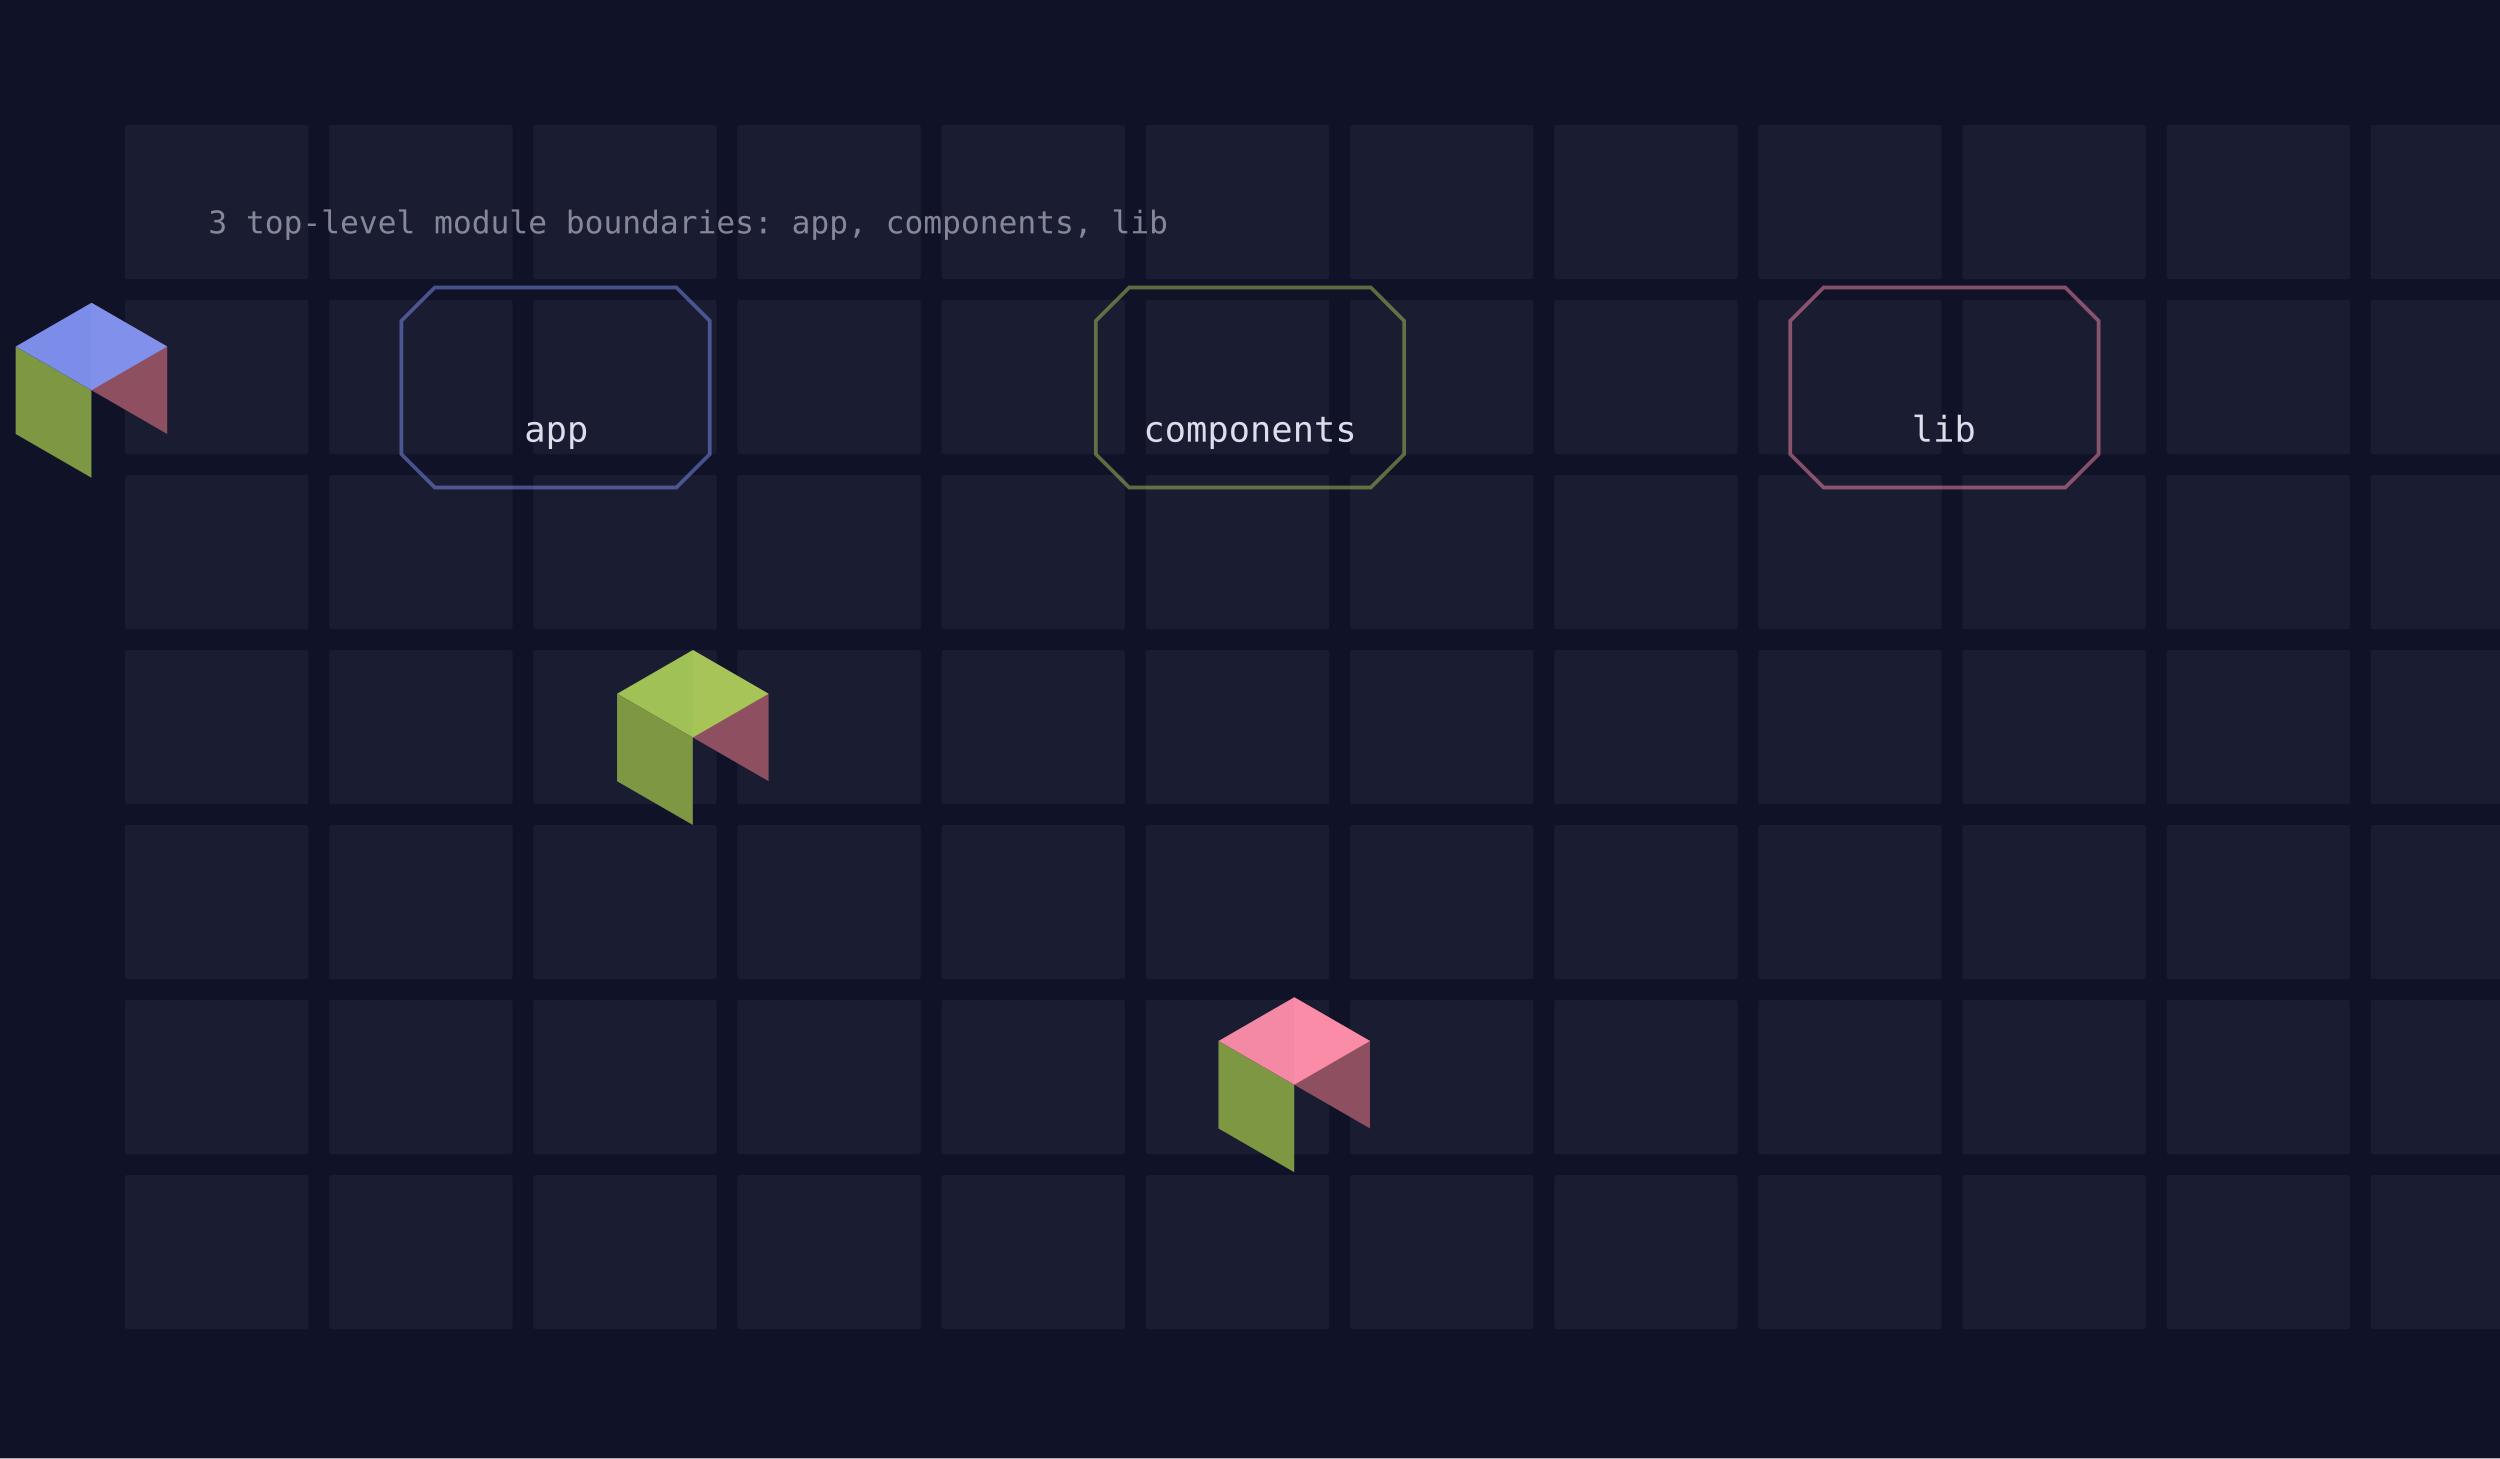
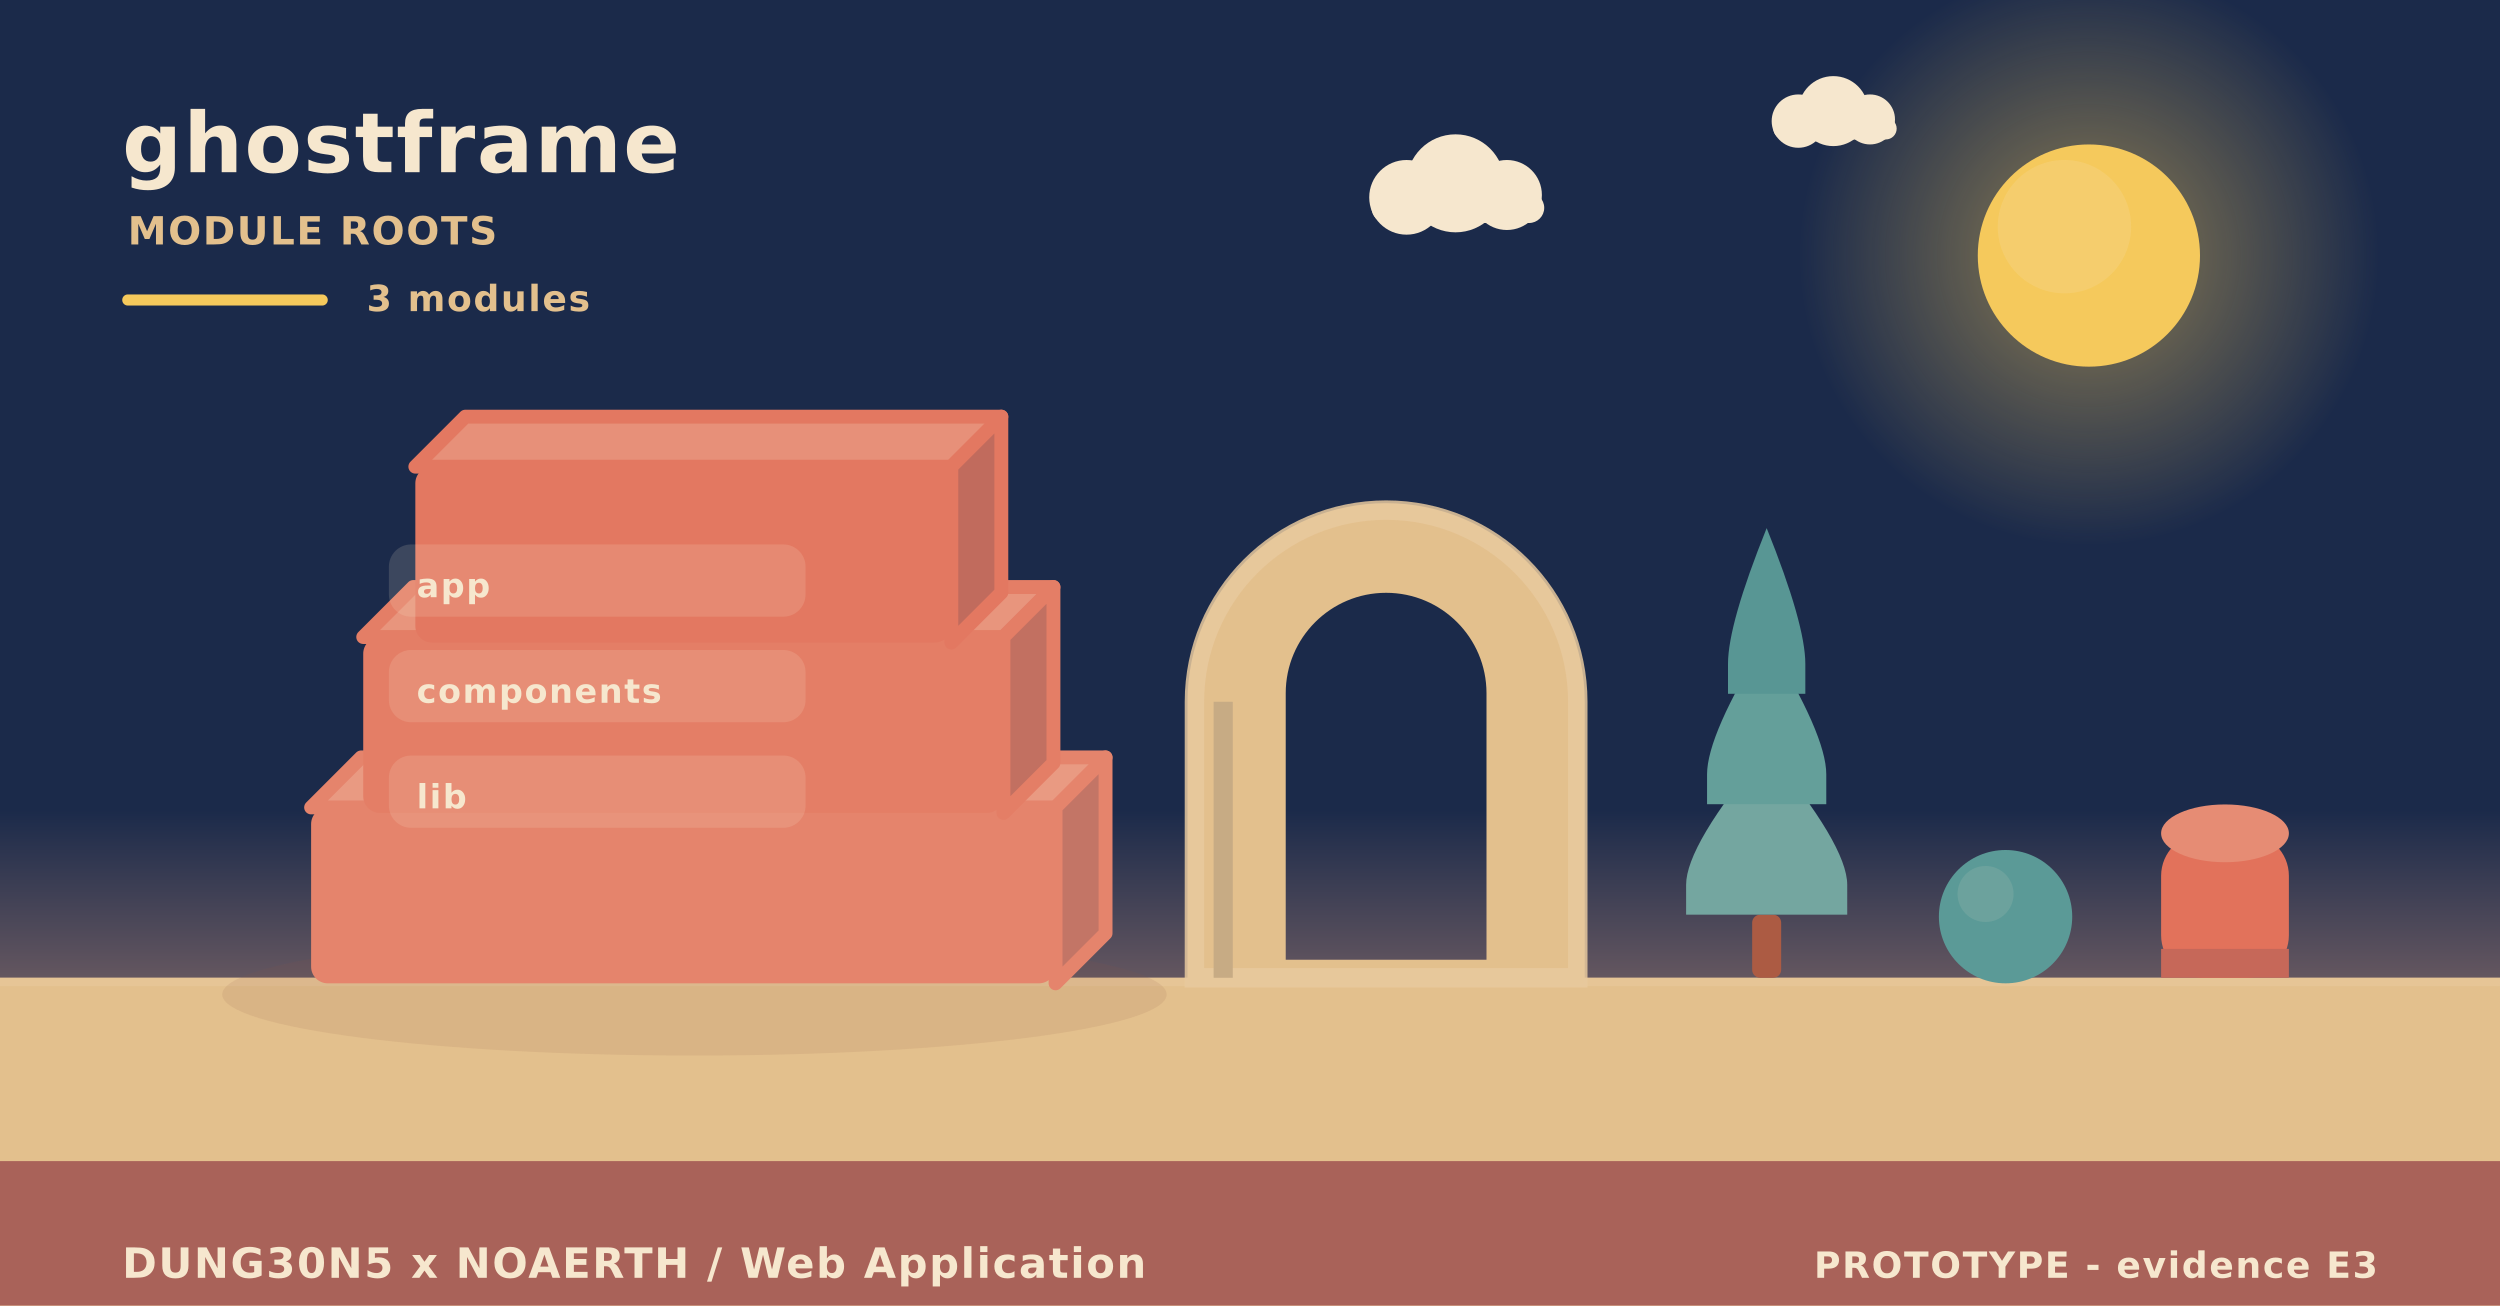
- <svg xmlns="http://www.w3.org/2000/svg" viewBox="0 0 1200 700" width="1200" height="700" role="img" aria-label="ghostframe architecture">
-   <rect width="1200" height="700" fill="#101228" />
-   <defs>
-     <linearGradient id="ga" x1="0" y1="0" x2="1" y2="1">
-       <stop offset="0%" stop-color="#8093f1" />
-       <stop offset="100%" stop-color="#a7c957" />
-     </linearGradient>
-   </defs>
-   <rect x="60.00" y="60.00" width="88.00" height="74.00" rx="1.20" fill="#f2f2ff" opacity="0.05" />
-   <rect x="158.00" y="60.00" width="88.00" height="74.00" rx="1.20" fill="#f2f2ff" opacity="0.05" />
-   <rect x="256.00" y="60.00" width="88.00" height="74.00" rx="1.20" fill="#f2f2ff" opacity="0.05" />
-   <rect x="354.00" y="60.00" width="88.00" height="74.00" rx="1.20" fill="#f2f2ff" opacity="0.05" />
-   <rect x="452.00" y="60.00" width="88.00" height="74.00" rx="1.20" fill="#f2f2ff" opacity="0.05" />
-   <rect x="550.00" y="60.00" width="88.00" height="74.00" rx="1.20" fill="#f2f2ff" opacity="0.05" />
-   <rect x="648.00" y="60.00" width="88.00" height="74.00" rx="1.20" fill="#f2f2ff" opacity="0.05" />
-   <rect x="746.00" y="60.00" width="88.00" height="74.00" rx="1.20" fill="#f2f2ff" opacity="0.05" />
-   <rect x="844.00" y="60.00" width="88.00" height="74.00" rx="1.20" fill="#f2f2ff" opacity="0.05" />
-   <rect x="942.00" y="60.00" width="88.00" height="74.00" rx="1.20" fill="#f2f2ff" opacity="0.05" />
-   <rect x="1040.00" y="60.00" width="88.00" height="74.00" rx="1.20" fill="#f2f2ff" opacity="0.05" />
-   <rect x="1138.00" y="60.00" width="88.00" height="74.00" rx="1.20" fill="#f2f2ff" opacity="0.05" />
-   <rect x="60.00" y="144.00" width="88.00" height="74.00" rx="1.20" fill="#f2f2ff" opacity="0.05" />
-   <rect x="158.00" y="144.00" width="88.00" height="74.00" rx="1.20" fill="#f2f2ff" opacity="0.05" />
-   <rect x="256.00" y="144.00" width="88.00" height="74.00" rx="1.20" fill="#f2f2ff" opacity="0.05" />
-   <rect x="354.00" y="144.00" width="88.00" height="74.00" rx="1.20" fill="#f2f2ff" opacity="0.05" />
-   <rect x="452.00" y="144.00" width="88.00" height="74.00" rx="1.20" fill="#f2f2ff" opacity="0.05" />
-   <rect x="550.00" y="144.00" width="88.00" height="74.00" rx="1.20" fill="#f2f2ff" opacity="0.05" />
-   <rect x="648.00" y="144.00" width="88.00" height="74.00" rx="1.20" fill="#f2f2ff" opacity="0.05" />
-   <rect x="746.00" y="144.00" width="88.00" height="74.00" rx="1.20" fill="#f2f2ff" opacity="0.05" />
-   <rect x="844.00" y="144.00" width="88.00" height="74.00" rx="1.20" fill="#f2f2ff" opacity="0.05" />
-   <rect x="942.00" y="144.00" width="88.00" height="74.00" rx="1.20" fill="#f2f2ff" opacity="0.05" />
-   <rect x="1040.00" y="144.00" width="88.00" height="74.00" rx="1.20" fill="#f2f2ff" opacity="0.05" />
-   <rect x="1138.00" y="144.00" width="88.00" height="74.00" rx="1.20" fill="#f2f2ff" opacity="0.05" />
-   <rect x="60.00" y="228.00" width="88.00" height="74.00" rx="1.20" fill="#f2f2ff" opacity="0.05" />
-   <rect x="158.00" y="228.00" width="88.00" height="74.00" rx="1.20" fill="#f2f2ff" opacity="0.05" />
-   <rect x="256.00" y="228.00" width="88.00" height="74.00" rx="1.20" fill="#f2f2ff" opacity="0.05" />
-   <rect x="354.00" y="228.00" width="88.00" height="74.00" rx="1.20" fill="#f2f2ff" opacity="0.05" />
-   <rect x="452.00" y="228.00" width="88.00" height="74.00" rx="1.20" fill="#f2f2ff" opacity="0.05" />
-   <rect x="550.00" y="228.00" width="88.00" height="74.00" rx="1.20" fill="#f2f2ff" opacity="0.05" />
-   <rect x="648.00" y="228.00" width="88.00" height="74.00" rx="1.20" fill="#f2f2ff" opacity="0.05" />
-   <rect x="746.00" y="228.00" width="88.00" height="74.00" rx="1.20" fill="#f2f2ff" opacity="0.05" />
-   <rect x="844.00" y="228.00" width="88.00" height="74.00" rx="1.20" fill="#f2f2ff" opacity="0.05" />
-   <rect x="942.00" y="228.00" width="88.00" height="74.00" rx="1.20" fill="#f2f2ff" opacity="0.05" />
-   <rect x="1040.00" y="228.00" width="88.00" height="74.00" rx="1.20" fill="#f2f2ff" opacity="0.05" />
-   <rect x="1138.00" y="228.00" width="88.00" height="74.00" rx="1.20" fill="#f2f2ff" opacity="0.05" />
-   <rect x="60.00" y="312.00" width="88.00" height="74.00" rx="1.20" fill="#f2f2ff" opacity="0.05" />
-   <rect x="158.00" y="312.00" width="88.00" height="74.00" rx="1.20" fill="#f2f2ff" opacity="0.05" />
-   <rect x="256.00" y="312.00" width="88.00" height="74.00" rx="1.20" fill="#f2f2ff" opacity="0.05" />
-   <rect x="354.00" y="312.00" width="88.00" height="74.00" rx="1.20" fill="#f2f2ff" opacity="0.05" />
-   <rect x="452.00" y="312.00" width="88.00" height="74.00" rx="1.20" fill="#f2f2ff" opacity="0.05" />
-   <rect x="550.00" y="312.00" width="88.00" height="74.00" rx="1.20" fill="#f2f2ff" opacity="0.05" />
-   <rect x="648.00" y="312.00" width="88.00" height="74.00" rx="1.20" fill="#f2f2ff" opacity="0.05" />
-   <rect x="746.00" y="312.00" width="88.00" height="74.00" rx="1.20" fill="#f2f2ff" opacity="0.05" />
-   <rect x="844.00" y="312.00" width="88.00" height="74.00" rx="1.20" fill="#f2f2ff" opacity="0.05" />
-   <rect x="942.00" y="312.00" width="88.00" height="74.00" rx="1.20" fill="#f2f2ff" opacity="0.05" />
-   <rect x="1040.00" y="312.00" width="88.00" height="74.00" rx="1.20" fill="#f2f2ff" opacity="0.05" />
-   <rect x="1138.00" y="312.00" width="88.00" height="74.00" rx="1.20" fill="#f2f2ff" opacity="0.05" />
-   <rect x="60.00" y="396.00" width="88.00" height="74.00" rx="1.20" fill="#f2f2ff" opacity="0.05" />
-   <rect x="158.00" y="396.00" width="88.00" height="74.00" rx="1.20" fill="#f2f2ff" opacity="0.05" />
-   <rect x="256.00" y="396.00" width="88.00" height="74.00" rx="1.20" fill="#f2f2ff" opacity="0.05" />
-   <rect x="354.00" y="396.00" width="88.00" height="74.00" rx="1.20" fill="#f2f2ff" opacity="0.05" />
-   <rect x="452.00" y="396.00" width="88.00" height="74.00" rx="1.20" fill="#f2f2ff" opacity="0.05" />
-   <rect x="550.00" y="396.00" width="88.00" height="74.00" rx="1.20" fill="#f2f2ff" opacity="0.05" />
-   <rect x="648.00" y="396.00" width="88.00" height="74.00" rx="1.20" fill="#f2f2ff" opacity="0.05" />
-   <rect x="746.00" y="396.00" width="88.00" height="74.00" rx="1.20" fill="#f2f2ff" opacity="0.05" />
-   <rect x="844.00" y="396.00" width="88.00" height="74.00" rx="1.20" fill="#f2f2ff" opacity="0.05" />
-   <rect x="942.00" y="396.00" width="88.00" height="74.00" rx="1.20" fill="#f2f2ff" opacity="0.05" />
-   <rect x="1040.00" y="396.00" width="88.00" height="74.00" rx="1.20" fill="#f2f2ff" opacity="0.05" />
-   <rect x="1138.00" y="396.00" width="88.00" height="74.00" rx="1.20" fill="#f2f2ff" opacity="0.05" />
-   <rect x="60.00" y="480.00" width="88.00" height="74.00" rx="1.20" fill="#f2f2ff" opacity="0.05" />
-   <rect x="158.00" y="480.00" width="88.00" height="74.00" rx="1.20" fill="#f2f2ff" opacity="0.05" />
-   <rect x="256.00" y="480.00" width="88.00" height="74.00" rx="1.20" fill="#f2f2ff" opacity="0.05" />
-   <rect x="354.00" y="480.00" width="88.00" height="74.00" rx="1.20" fill="#f2f2ff" opacity="0.05" />
-   <rect x="452.00" y="480.00" width="88.00" height="74.00" rx="1.20" fill="#f2f2ff" opacity="0.05" />
-   <rect x="550.00" y="480.00" width="88.00" height="74.00" rx="1.20" fill="#f2f2ff" opacity="0.05" />
-   <rect x="648.00" y="480.00" width="88.00" height="74.00" rx="1.20" fill="#f2f2ff" opacity="0.05" />
-   <rect x="746.00" y="480.00" width="88.00" height="74.00" rx="1.20" fill="#f2f2ff" opacity="0.05" />
-   <rect x="844.00" y="480.00" width="88.00" height="74.00" rx="1.20" fill="#f2f2ff" opacity="0.05" />
-   <rect x="942.00" y="480.00" width="88.00" height="74.00" rx="1.20" fill="#f2f2ff" opacity="0.05" />
-   <rect x="1040.00" y="480.00" width="88.00" height="74.00" rx="1.20" fill="#f2f2ff" opacity="0.05" />
-   <rect x="1138.00" y="480.00" width="88.00" height="74.00" rx="1.20" fill="#f2f2ff" opacity="0.05" />
-   <rect x="60.00" y="564.00" width="88.00" height="74.00" rx="1.20" fill="#f2f2ff" opacity="0.05" />
-   <rect x="158.00" y="564.00" width="88.00" height="74.00" rx="1.20" fill="#f2f2ff" opacity="0.05" />
-   <rect x="256.00" y="564.00" width="88.00" height="74.00" rx="1.20" fill="#f2f2ff" opacity="0.05" />
-   <rect x="354.00" y="564.00" width="88.00" height="74.00" rx="1.20" fill="#f2f2ff" opacity="0.05" />
-   <rect x="452.00" y="564.00" width="88.00" height="74.00" rx="1.20" fill="#f2f2ff" opacity="0.05" />
-   <rect x="550.00" y="564.00" width="88.00" height="74.00" rx="1.20" fill="#f2f2ff" opacity="0.05" />
-   <rect x="648.00" y="564.00" width="88.00" height="74.00" rx="1.20" fill="#f2f2ff" opacity="0.05" />
-   <rect x="746.00" y="564.00" width="88.00" height="74.00" rx="1.20" fill="#f2f2ff" opacity="0.05" />
-   <rect x="844.00" y="564.00" width="88.00" height="74.00" rx="1.20" fill="#f2f2ff" opacity="0.05" />
-   <rect x="942.00" y="564.00" width="88.00" height="74.00" rx="1.20" fill="#f2f2ff" opacity="0.05" />
-   <rect x="1040.00" y="564.00" width="88.00" height="74.00" rx="1.20" fill="#f2f2ff" opacity="0.05" />
-   <rect x="1138.00" y="564.00" width="88.00" height="74.00" rx="1.20" fill="#f2f2ff" opacity="0.05" />
-   <path d="M208.67,138.00 H324.67 L340.67,154.00 V218.00 L324.67,234.00 H208.67 L192.67,218.00 V154.00 Z" fill="none" stroke="rgba(128,147,241,0.550)" stroke-width="1.80" opacity="0.90" />
-   <polygon points="43.88,187.33 80.25,208.33 80.25,166.33 43.88,145.33" fill="#945363" opacity="0.95" />
-   <polygon points="7.51,208.33 43.88,229.33 43.88,187.33 7.51,166.33" fill="#829d44" opacity="0.95" />
-   <polygon points="43.88,145.33 80.25,166.33 43.88,187.33 7.51,166.33" fill="#8093f1" opacity="0.95" />
-   <text x="267" y="212" font-family="ui-monospace,Menlo,monospace" font-size="17" fill="rgba(242,242,255,0.900)" text-anchor="middle">app</text>
-   <path d="M542.00,138.00 H658.00 L674.00,154.00 V218.00 L658.00,234.00 H542.00 L526.00,218.00 V154.00 Z" fill="none" stroke="rgba(167,201,87,0.550)" stroke-width="1.80" opacity="0.90" />
-   <polygon points="332.55,354.00 368.93,375.00 368.93,333.00 332.55,312.00" fill="#945363" opacity="0.95" />
-   <polygon points="296.18,375.00 332.55,396.00 332.55,354.00 296.18,333.00" fill="#829d44" opacity="0.95" />
-   <polygon points="332.55,312.00 368.93,333.00 332.55,354.00 296.18,333.00" fill="#a7c957" opacity="0.95" />
-   <text x="600" y="212" font-family="ui-monospace,Menlo,monospace" font-size="17" fill="rgba(242,242,255,0.900)" text-anchor="middle">components</text>
-   <path d="M875.33,138.00 H991.33 L1007.33,154.00 V218.00 L991.33,234.00 H875.33 L859.33,218.00 V154.00 Z" fill="none" stroke="rgba(255,143,171,0.550)" stroke-width="1.80" opacity="0.90" />
-   <polygon points="621.23,520.67 657.60,541.67 657.60,499.67 621.23,478.67" fill="#945363" opacity="0.95" />
-   <polygon points="584.86,541.67 621.23,562.67 621.23,520.67 584.86,499.67" fill="#829d44" opacity="0.95" />
-   <polygon points="621.23,478.67 657.60,499.67 621.23,520.67 584.86,499.67" fill="#ff8fab" opacity="0.95" />
-   <text x="933" y="212" font-family="ui-monospace,Menlo,monospace" font-size="17" fill="rgba(242,242,255,0.900)" text-anchor="middle">lib</text>
-   <text x="100" y="112" font-family="ui-monospace,Menlo,monospace" font-size="15" fill="rgba(242,242,255,0.500)">3 top-level module boundaries: app, components, lib</text>
+ <svg xmlns="http://www.w3.org/2000/svg" width="900" height="470" viewBox="0 0 900 470" role="img" aria-label="ghostframe - how it is built">
+   <linearGradient id="skya" x1="0" y1="0" x2="0" y2="1">
+     <stop offset="0" stop-color="#1b2a4a" />
+     <stop offset="0.62" stop-color="#1b2a4a" />
+     <stop offset="1" stop-color="#f3ad8a" />
+   </linearGradient>
+   <rect width="900" height="470" fill="url(#skya)" />
+   <radialGradient id="suna">
+     <stop offset="0.35" stop-color="#f5c95c" stop-opacity="0.34" />
+     <stop offset="1" stop-color="#f5c95c" stop-opacity="0" />
+   </radialGradient>
+   <circle cx="752" cy="92" r="104" fill="url(#suna)" />
+   <circle cx="752" cy="92" r="40" fill="#f5c95c" />
+   <circle cx="743.2" cy="81.6" r="24" fill="#f5d27e" opacity="0.5" />
+   <g>
+     <circle cx="524" cy="66" r="17.64" fill="#f6e7ce" />
+     <circle cx="506.36" cy="71.04" r="13.44" fill="#f6e7ce" />
+     <circle cx="542.48" cy="70.2" r="12.6" fill="#f6e7ce" />
+     <rect x="493.76" y="69.36" width="62.16" height="10.92" rx="5.46" fill="#f6e7ce" />
+   </g>
+   <g>
+     <circle cx="660" cy="40" r="12.6" fill="#f6e7ce" />
+     <circle cx="647.4" cy="43.6" r="9.6" fill="#f6e7ce" />
+     <circle cx="673.2" cy="43" r="9" fill="#f6e7ce" />
+     <rect x="638.4" y="42.4" width="44.4" height="7.8" rx="3.9" fill="#f6e7ce" />
+   </g>
+   <rect x="0" y="352" width="900" height="118" fill="#e3c08d" />
+   <rect x="0" y="352" width="900" height="3" fill="#e6c596" />
+   <text x="44" y="62" font-family="Verdana,DejaVu Sans,sans-serif" font-size="30" font-weight="700" letter-spacing="0.6" fill="#f6e7ce" text-anchor="start">ghostframe</text>
+   <text x="46" y="88" font-family="Verdana,DejaVu Sans,sans-serif" font-size="14" font-weight="700" letter-spacing="0.6" fill="#e3c08d" text-anchor="start">MODULE ROOTS</text>
+   <rect x="44" y="106" width="74" height="4" rx="2" fill="#f5c95c" />
+   <text x="132" y="112" font-family="Verdana,DejaVu Sans,sans-serif" font-size="13" font-weight="700" letter-spacing="0.6" fill="#e3c08d" text-anchor="start">3 modules</text>
+   <ellipse cx="250" cy="358" rx="170" ry="22" fill="rgba(138,90,68,0.11)" />
+   <path d="M112,290.67 L380,290.67 L398,272.67 L130,272.67 Z" fill="#e99a82" stroke="#e5846c" stroke-width="5" stroke-linejoin="round" />
+   <path d="M380,290.67 L398,272.67 L398,336 L380,354 Z" fill="#c37566" stroke="#e5846c" stroke-width="5" stroke-linejoin="round" />
+   <rect x="112" y="290.67" width="268" height="63.33" rx="6" fill="#e5846c" />
+   <path d="M130.76,229.33 L361.24,229.33 L379.24,211.33 L148.76,211.33 Z" fill="#e8957d" stroke="#e47e66" stroke-width="5" stroke-linejoin="round" />
+   <path d="M361.24,229.33 L379.24,211.33 L379.24,274.67 L361.24,292.67 Z" fill="#c27061" stroke="#e47e66" stroke-width="5" stroke-linejoin="round" />
+   <rect x="130.76" y="229.33" width="230.48" height="63.33" rx="6" fill="#e47e66" />
+   <path d="M149.52,168 L342.48,168 L360.48,150 L167.52,150 Z" fill="#e79079" stroke="#e37861" stroke-width="5" stroke-linejoin="round" />
+   <path d="M342.48,168 L360.48,150 L360.48,213.33 L342.48,231.33 Z" fill="#c16b5d" stroke="#e37861" stroke-width="5" stroke-linejoin="round" />
+   <rect x="149.52" y="168" width="192.96" height="63.33" rx="6" fill="#e37861" />
+   <rect x="140" y="196" width="150" height="26" rx="8" fill="rgba(246,231,206,0.16)" opacity="0.94" />
+   <text x="150" y="215" font-family="Verdana,DejaVu Sans,sans-serif" font-size="12" font-weight="700" letter-spacing="0.6" fill="#f6e7ce" text-anchor="start">app</text>
+   <rect x="140" y="234" width="150" height="26" rx="8" fill="rgba(246,231,206,0.16)" opacity="0.94" />
+   <text x="150" y="253" font-family="Verdana,DejaVu Sans,sans-serif" font-size="12" font-weight="700" letter-spacing="0.6" fill="#f6e7ce" text-anchor="start">components</text>
+   <rect x="140" y="272" width="150" height="26" rx="8" fill="rgba(246,231,206,0.16)" opacity="0.94" />
+   <text x="150" y="291" font-family="Verdana,DejaVu Sans,sans-serif" font-size="12" font-weight="700" letter-spacing="0.6" fill="#f6e7ce" text-anchor="start">lib</text>
+   <path d="M430,352 L430,252.64 A69,69 0 0 1 568,252.64 L568,352 Z M460.36,348 L460.36,249.55 A38.64,38.64 0 0 1 537.64,249.55 L537.64,348 Z" fill="#e3c08d" fill-rule="evenodd" stroke="#e3c08d" stroke-width="5" stroke-linejoin="round" />
+   <path d="M430,352 L430,252.64 A69,69 0 0 1 568,252.64 L568,352 Z" fill="none" stroke="#e8c99d" stroke-width="7" stroke-linecap="round" opacity="0.85" />
+   <rect x="436.9" y="252.64" width="6.9" height="99.36" fill="#c7ab84" />
+   <rect x="630.78" y="329.28" width="10.44" height="22.72" rx="2.9" fill="#ac5b43" />
+   <path d="M636,269.64 Q607,304.23 607,318.54 Q607,329.28 607,329.28 L665,329.28 Q665,329.28 665,318.54 Q665,304.23 636,269.64 Z" fill="#74a6a0" />
+   <path d="M636,229.88 Q614.54,264.47 614.54,278.78 Q614.54,289.52 614.54,289.52 L657.46,289.52 Q657.46,289.52 657.46,278.78 Q657.46,264.47 636,229.88 Z" fill="#649f9a" />
+   <path d="M636,190.12 Q622.08,224.71 622.08,239.02 Q622.08,249.76 622.08,249.76 L649.92,249.76 Q649.92,249.76 649.92,239.02 Q649.92,224.71 636,190.12 Z" fill="#589694" />
+   <circle cx="722" cy="330" r="24" fill="#5b9a97" />
+   <circle cx="714.8" cy="321.84" r="10.08" fill="#7aa9a2" opacity="0.55" />
+   <rect x="778" y="300" width="46" height="52" rx="15.33" fill="#e2725b" />
+   <ellipse cx="801" cy="300" rx="23" ry="10.4" fill="#e68c74" />
+   <rect x="778" y="341.6" width="46" height="10.4" fill="#c66859" />
+   <rect x="0" y="418" width="900" height="52" rx="0" fill="#a65c56" opacity="0.94" />
+   <text x="44" y="460" font-family="Verdana,DejaVu Sans,sans-serif" font-size="15" font-weight="700" letter-spacing="0.6" fill="#f6e7ce" text-anchor="start">DUNG30N5 x NOAERTH  /  Web Application</text>
+   <text x="856" y="460" font-family="Verdana,DejaVu Sans,sans-serif" font-size="13" font-weight="700" letter-spacing="0.6" fill="#f6e7ce" text-anchor="end">PROTOTYPE  -  evidence E3</text>
</svg>
